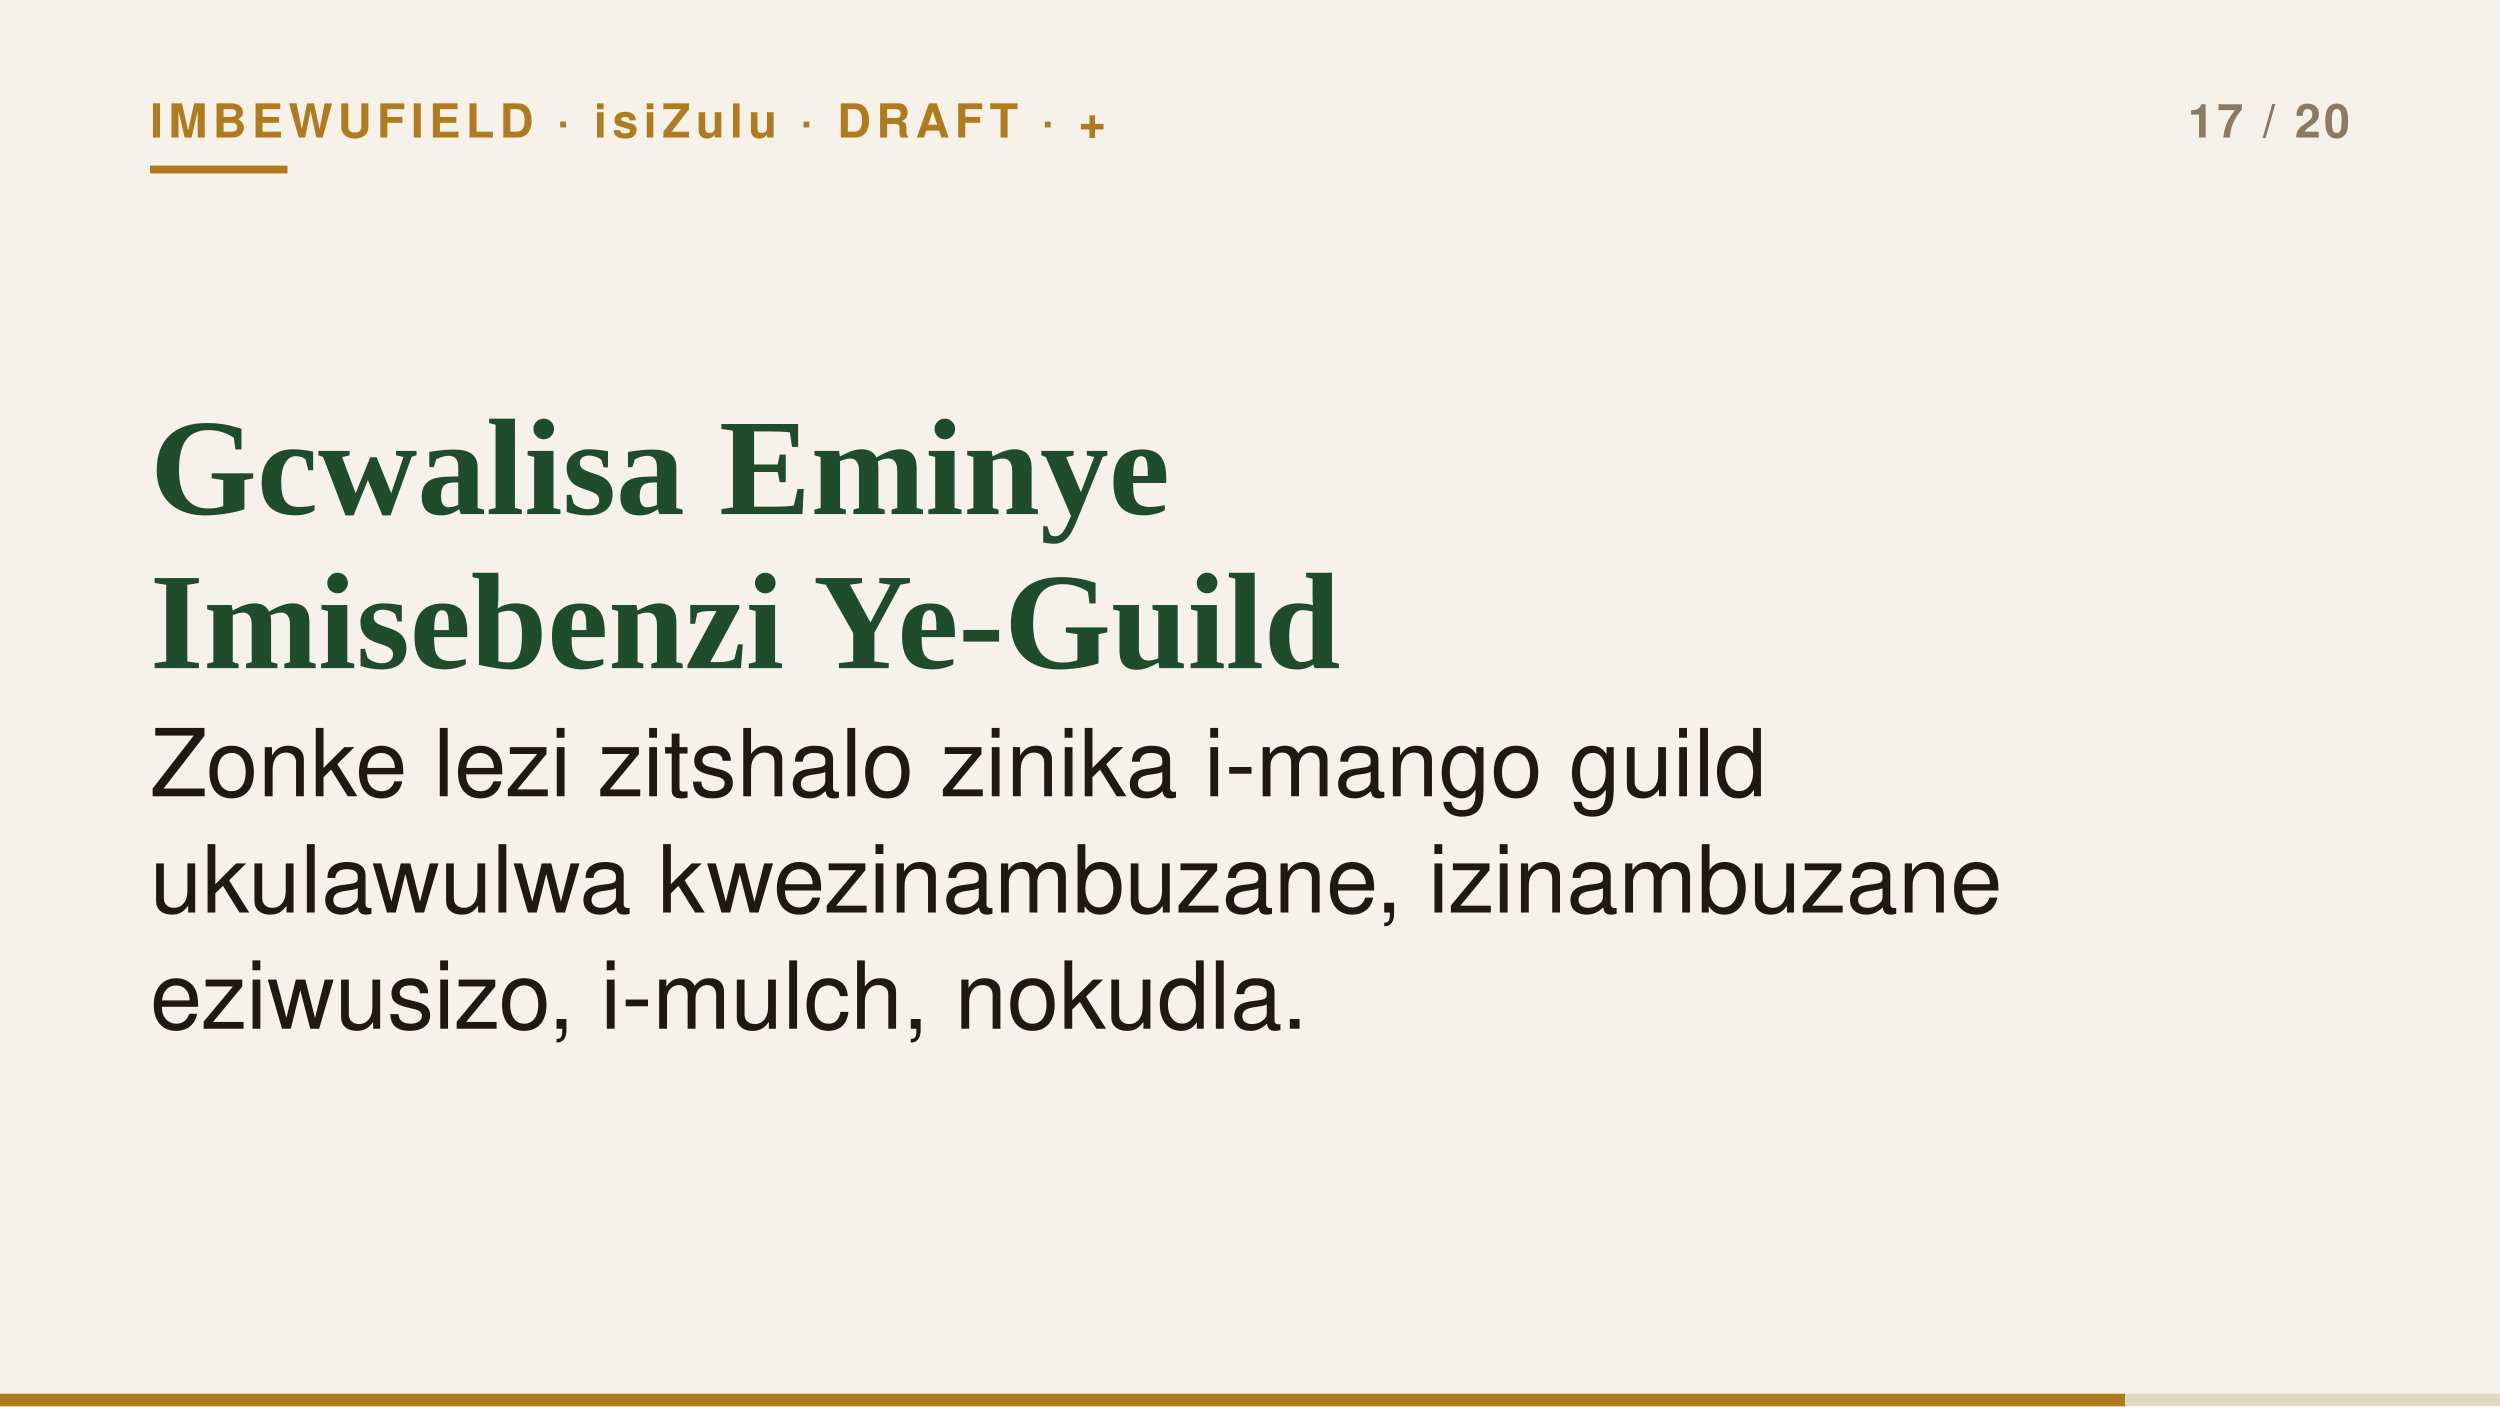
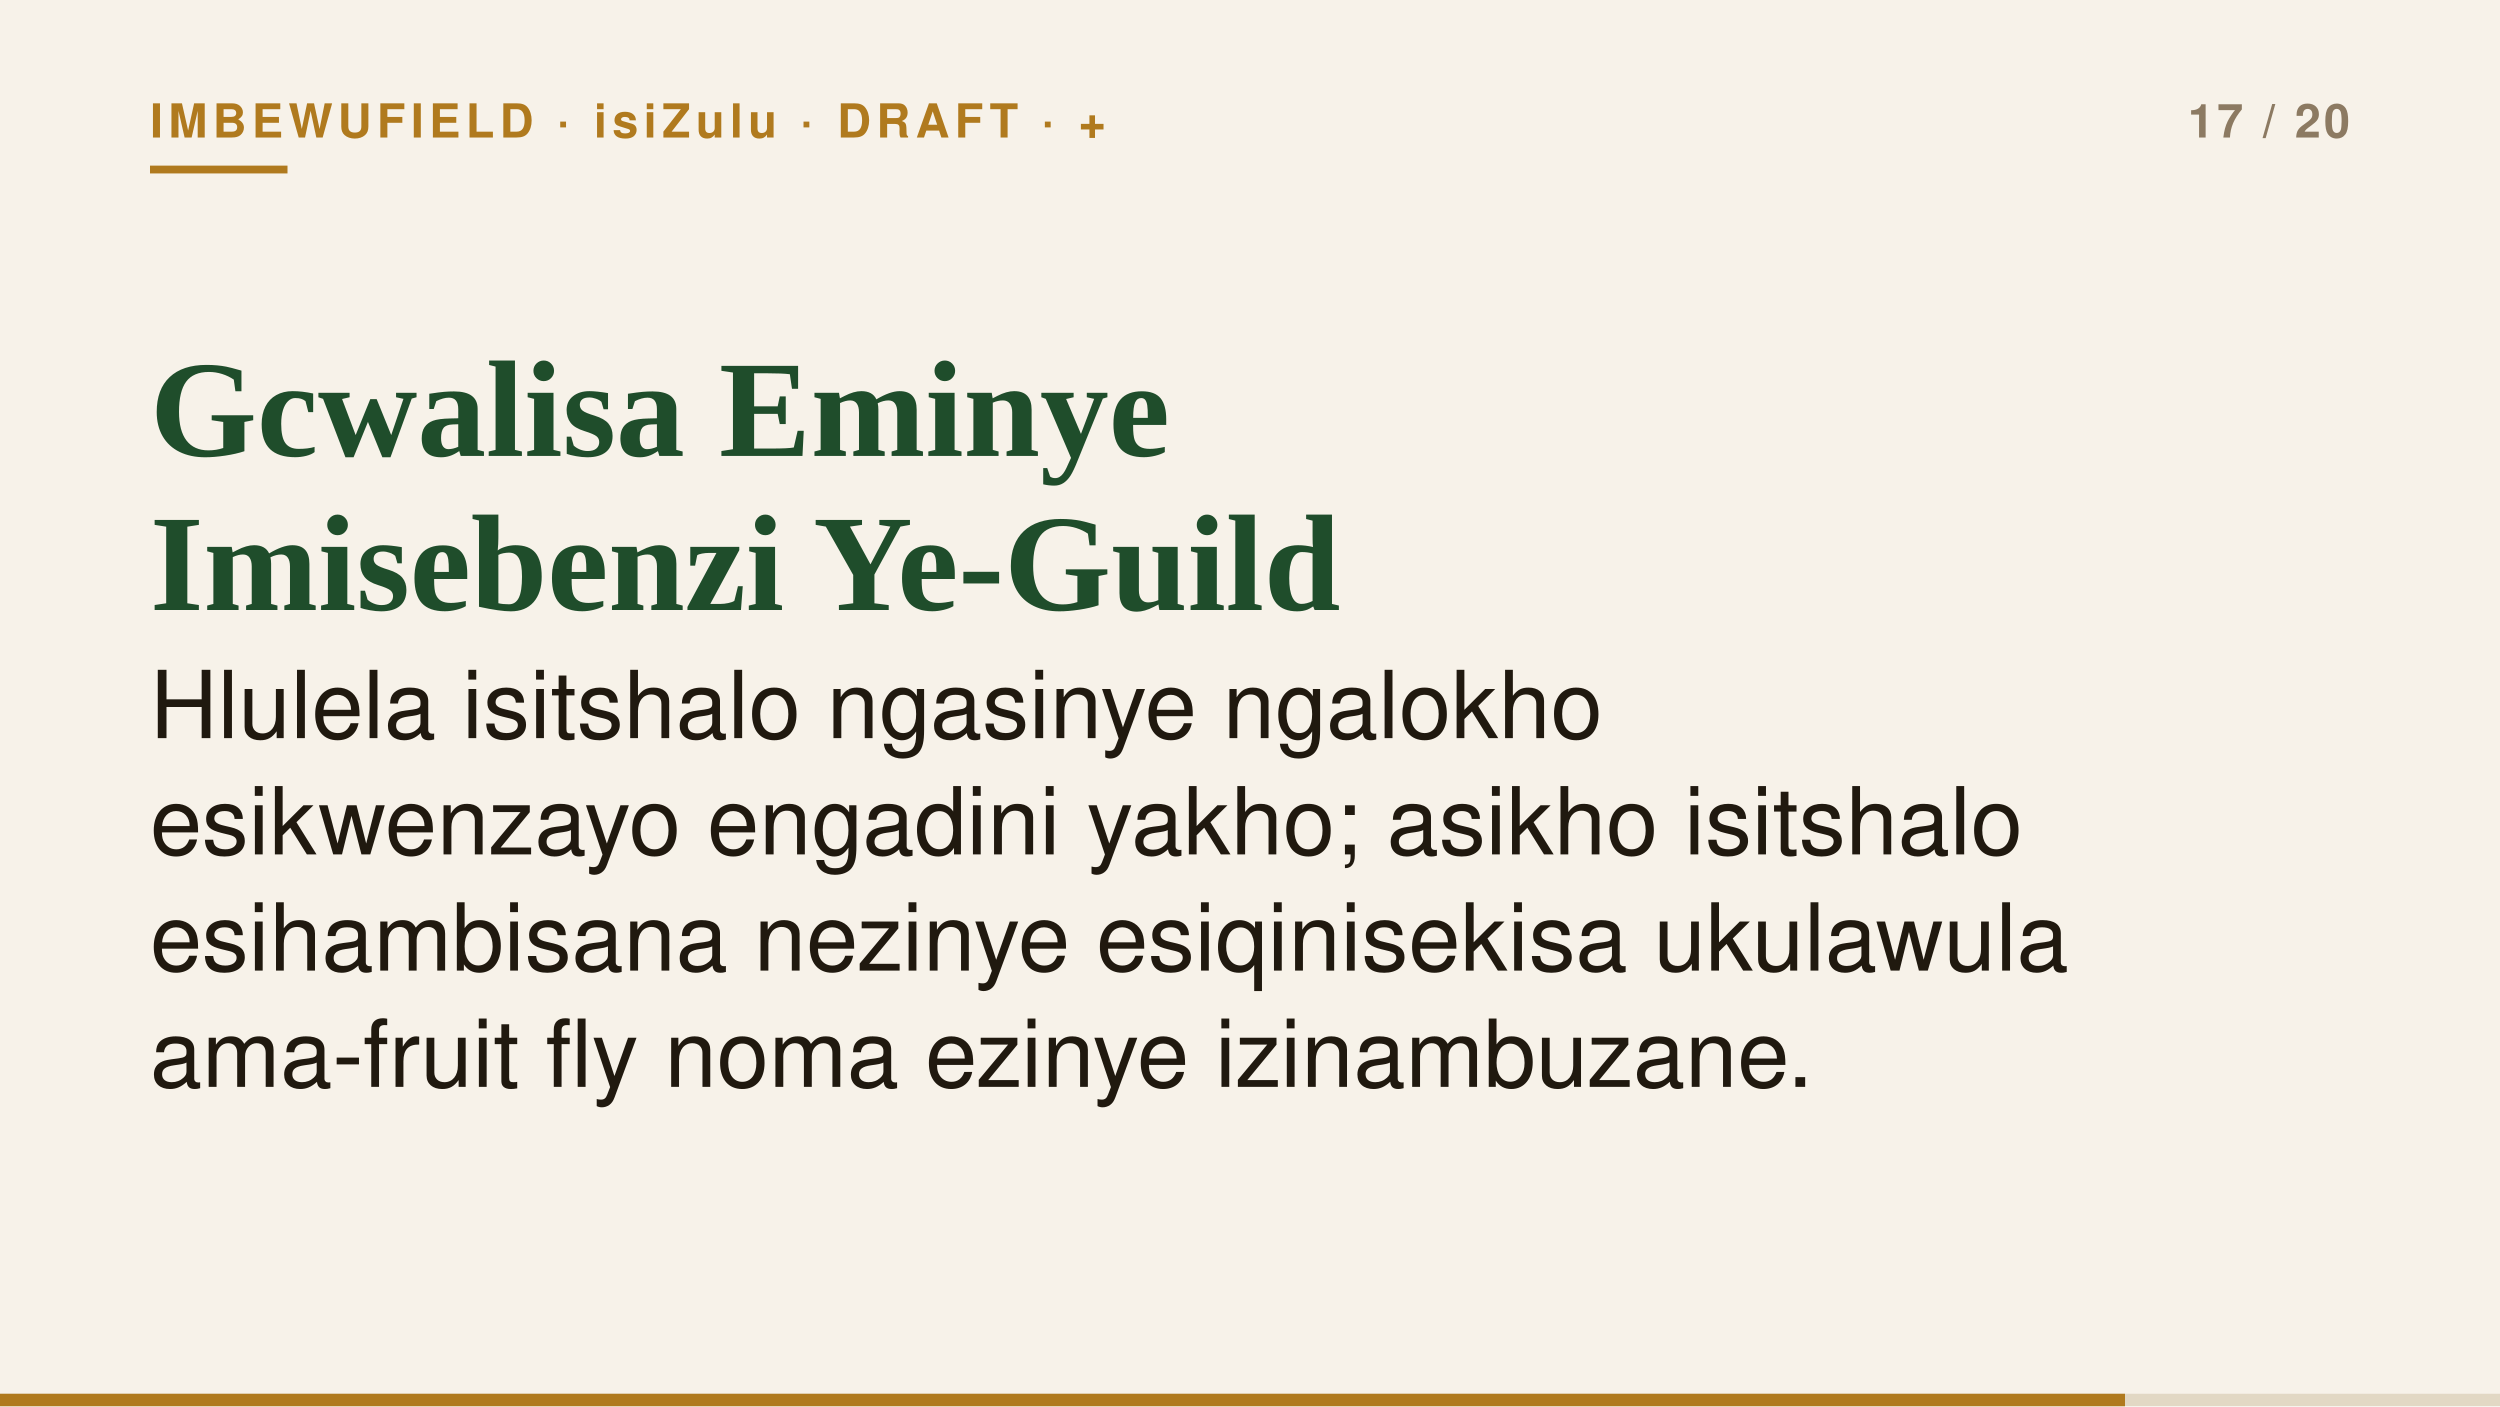
<svg xmlns="http://www.w3.org/2000/svg" viewBox="0 0 1600 900" width="1600" height="900">
  <style>.eye{font:700 30px 'Helvetica Neue',Helvetica,Arial,'Liberation Sans',sans-serif;letter-spacing:3.4px}.num{text-anchor:end;letter-spacing:2px}.hero{font:700 132px Georgia,'Iowan Old Style','Times New Roman',serif}.tag{font:italic 400 58px Georgia,'Iowan Old Style','Times New Roman',serif}.title{font-family:Georgia,'Iowan Old Style','Times New Roman',serif;font-weight:700}.lead{font-family:'Helvetica Neue',Helvetica,Arial,'Liberation Sans',sans-serif;font-weight:400}.point{font-family:'Helvetica Neue',Helvetica,Arial,'Liberation Sans',sans-serif;font-weight:400}.q{font:italic 400 46px Georgia,'Iowan Old Style','Times New Roman',serif}</style>
  <rect width="1600" height="900" fill="#F7F2E9" />
  <text class="eye" font-size="30" x="96" y="88" fill="#B07A1E">IMBEWUFIELD · isiZulu · DRAFT · +</text>
  <text class="eye num" x="1504" y="88" fill="#8C7A62">17 / 20</text>
  <rect x="96" y="106" width="88" height="5" fill="#B07A1E" />
  <text class="title" font-size="88" fill="#1F4D2B">
-     <tspan x="96" y="329">Gcwalisa Eminye</tspan>
-     <tspan x="96" y="427.6">Imisebenzi Ye-Guild</tspan>
+     <tspan x="96" y="291.8">Gcwalisa Eminye</tspan>
+     <tspan x="96" y="390.4">Imisebenzi Ye-Guild</tspan>
  </text>
  <text class="lead" font-size="60" fill="#20190F">
-     <tspan x="96" y="509.6">Zonke lezi zitshalo zinika i-mango guild</tspan>
-     <tspan x="96" y="584">ukulawulwa kwezinambuzane, izinambuzane</tspan>
-     <tspan x="96" y="658.4">eziwusizo, i-mulch, nokudla.</tspan>
+     <tspan x="96" y="472.4">Hlulela isitshalo ngasinye ngalokho</tspan>
+     <tspan x="96" y="546.8">esikwenzayo engadini yakho; asikho isitshalo</tspan>
+     <tspan x="96" y="621.2">esihambisana nezinye esiqinisekisa ukulawula</tspan>
+     <tspan x="96" y="695.6">ama-fruit fly noma ezinye izinambuzane.</tspan>
  </text>
  <rect x="0" y="892" width="1600" height="8" fill="#E2D8C4" />
  <rect x="0" y="892" width="1360" height="8" fill="#B07A1E" />
</svg>
